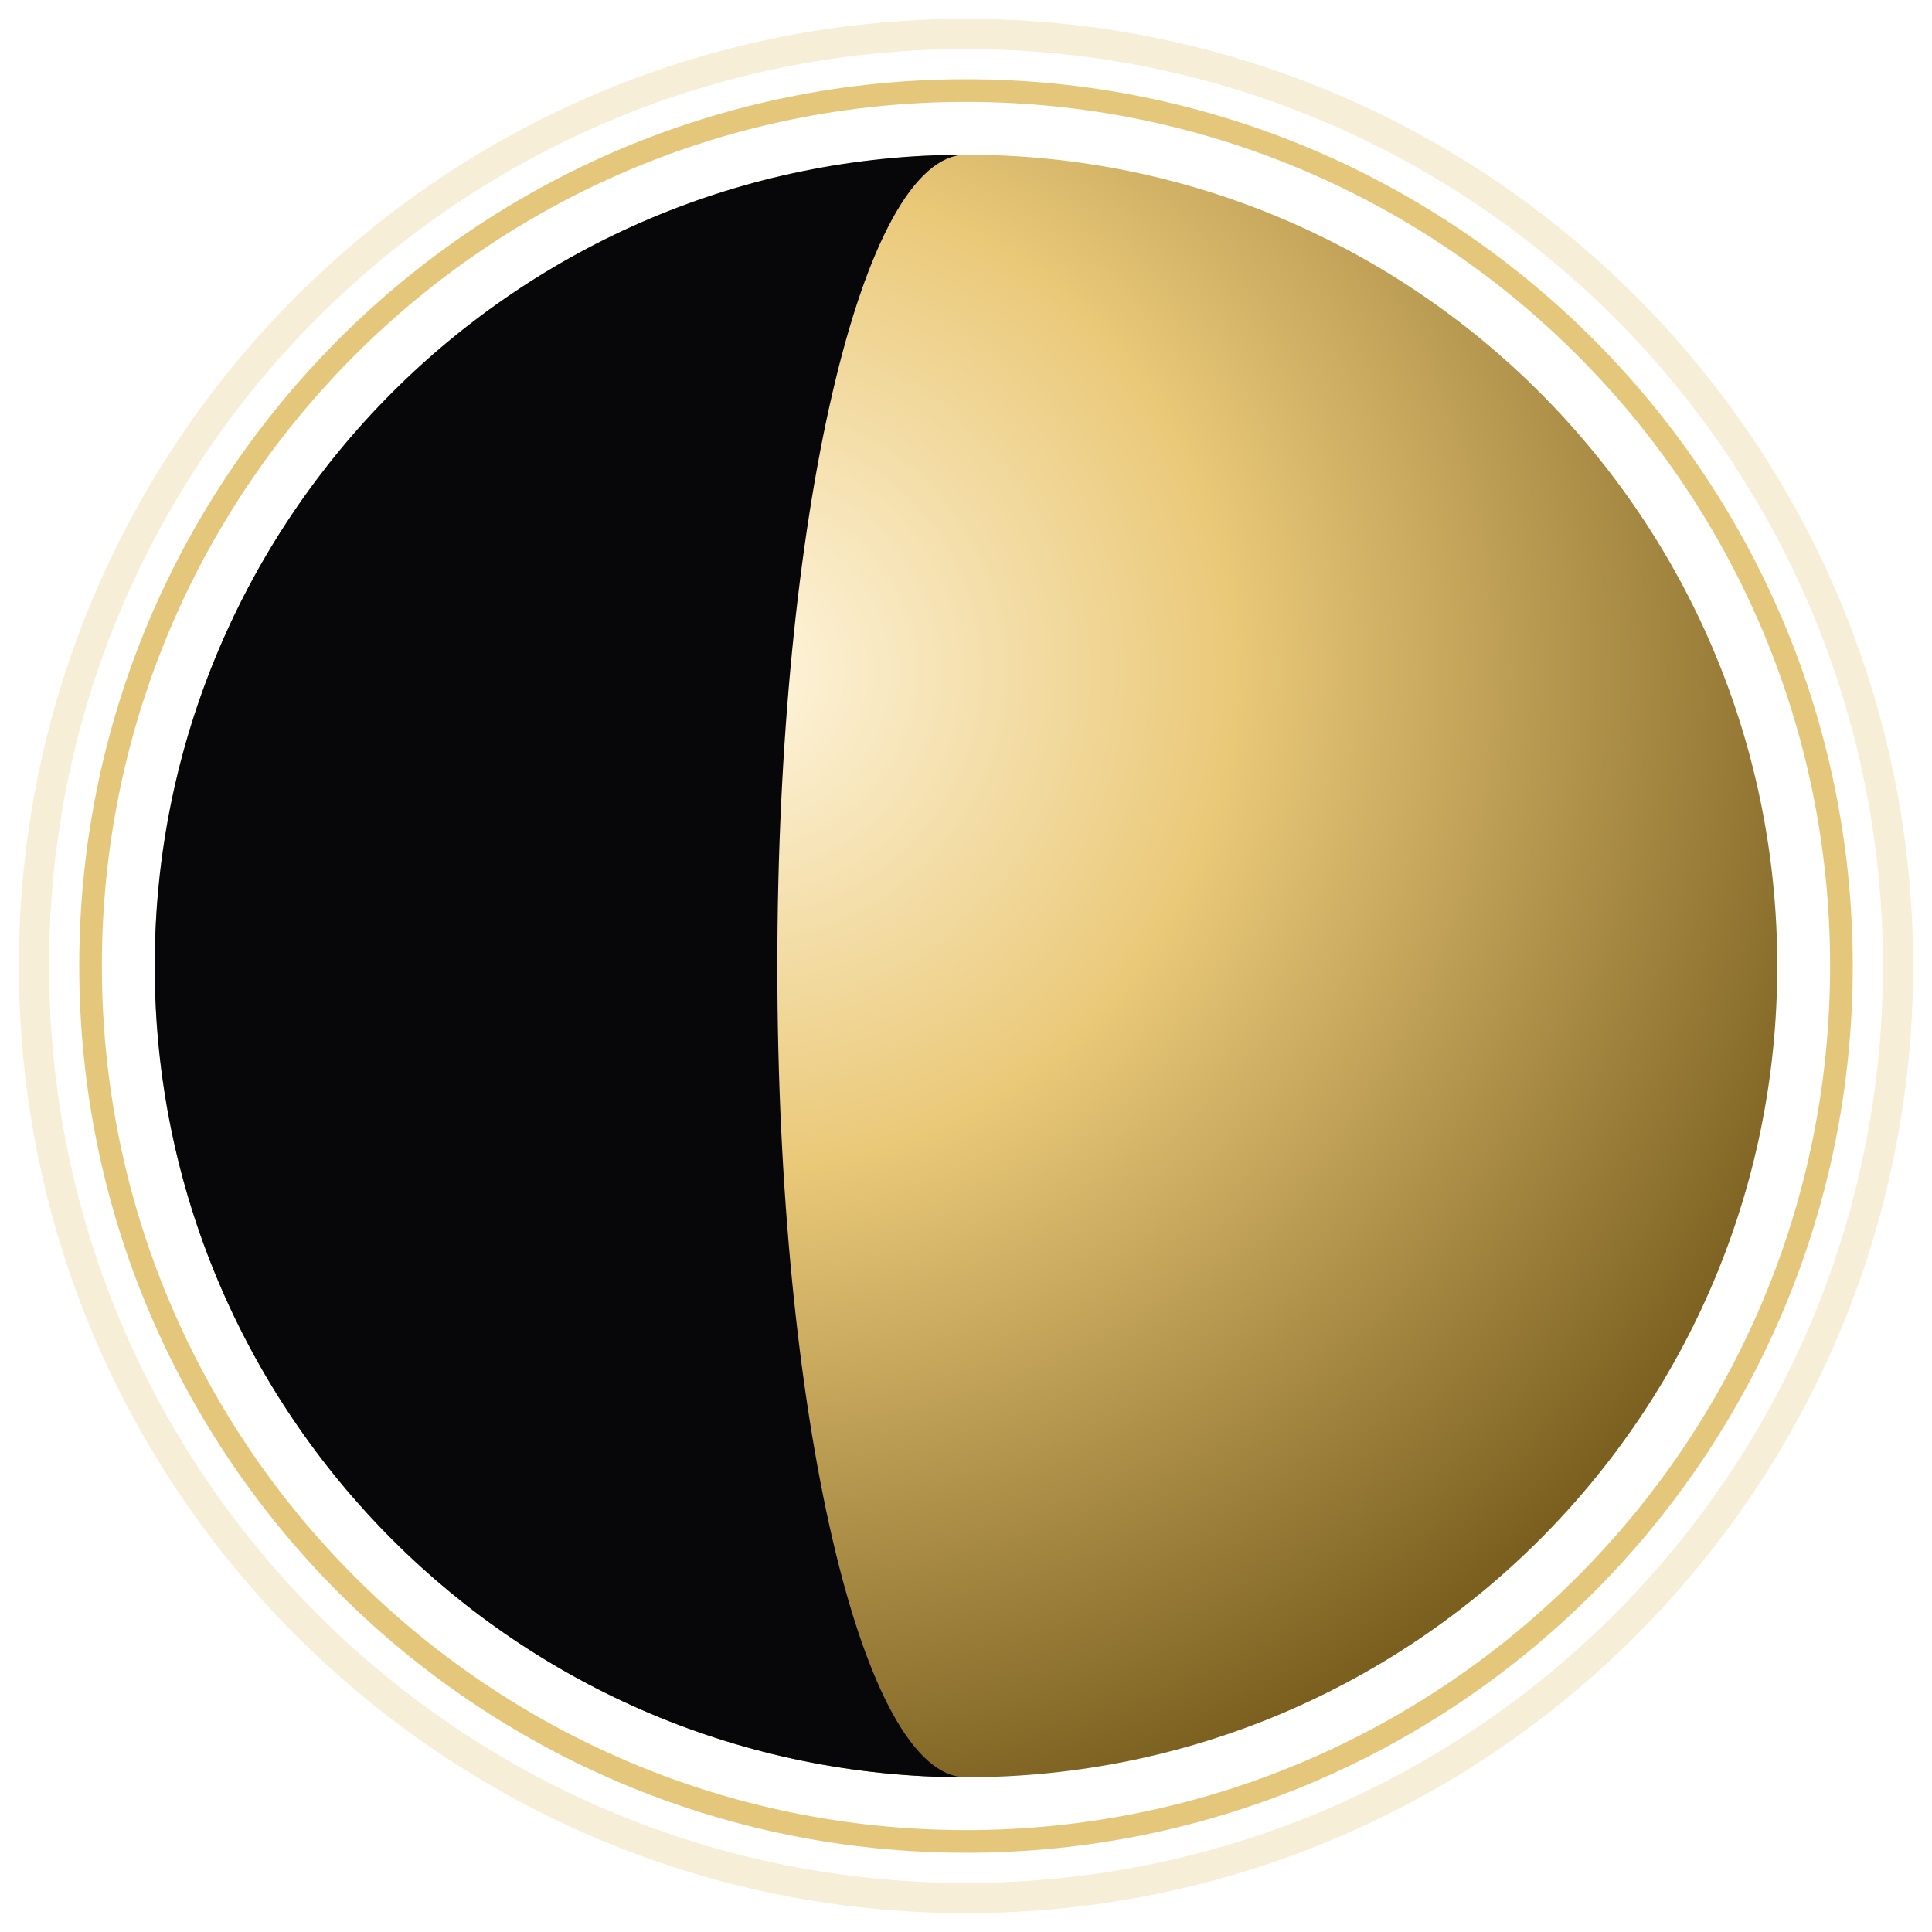
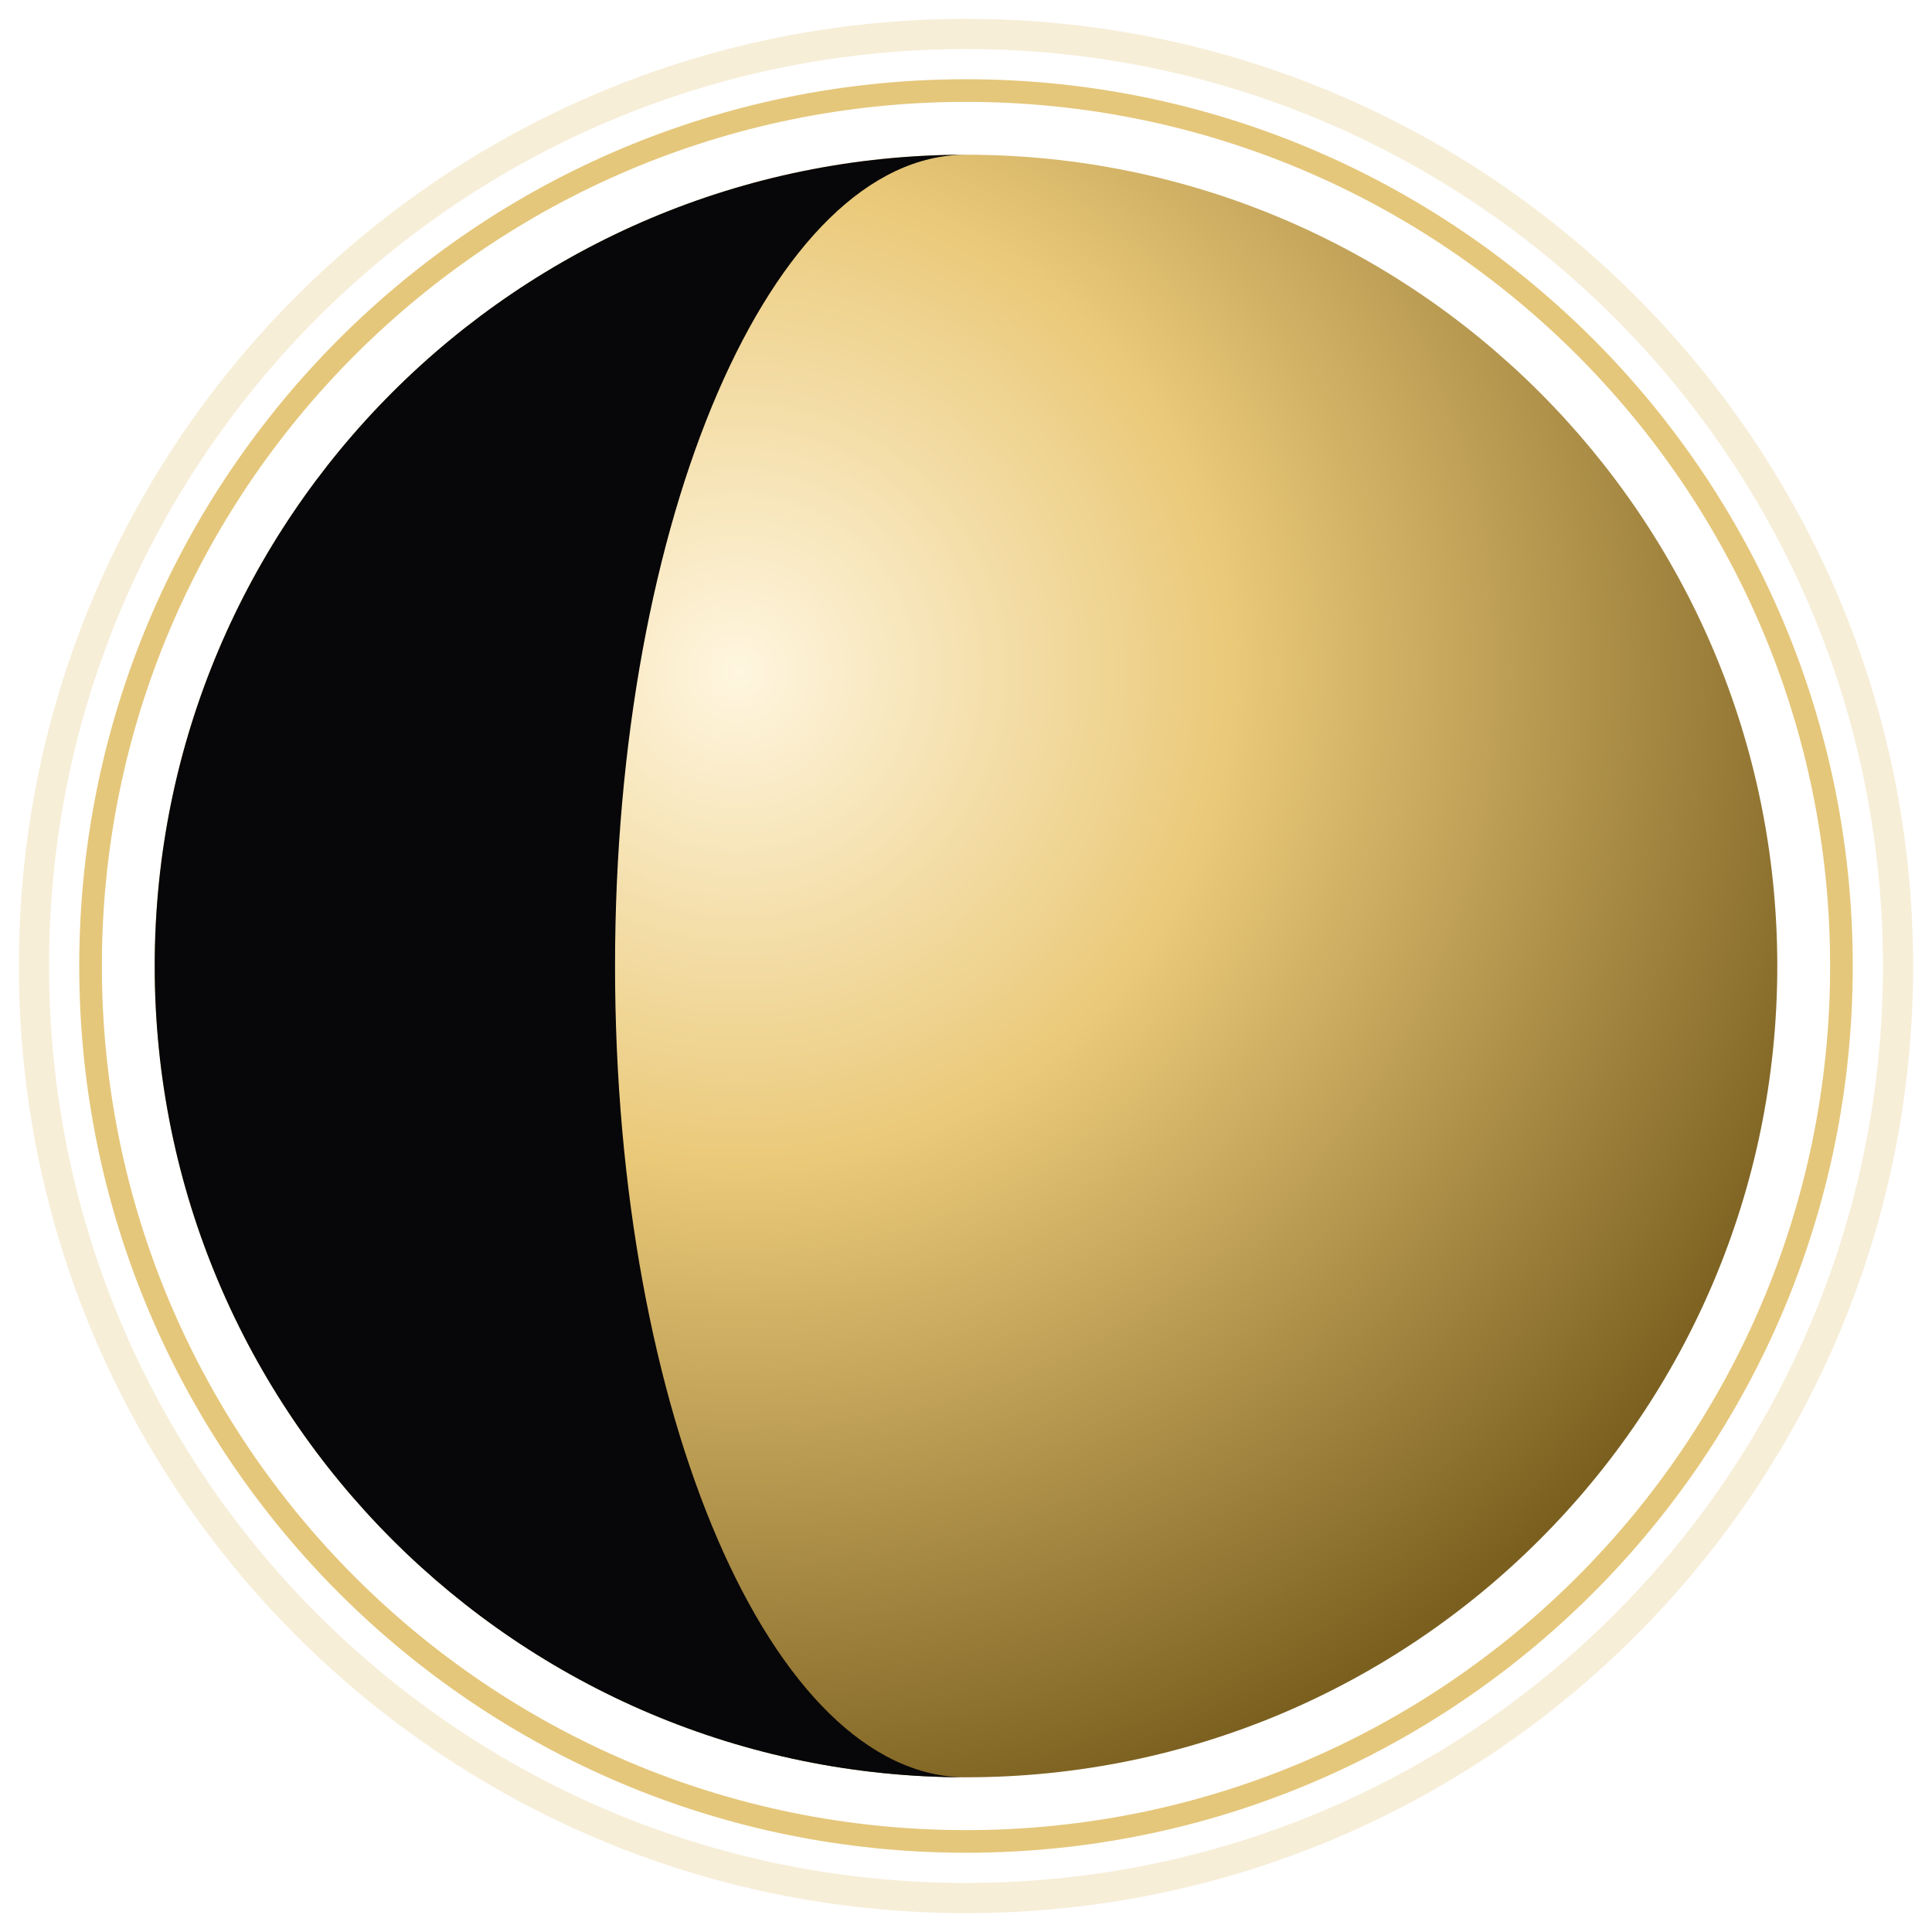
<svg xmlns="http://www.w3.org/2000/svg" viewBox="0 0 512 512" width="512" height="512">
  <defs>
    <radialGradient id="moonGold" cx="36%" cy="32%" r="72%">
      <stop offset="0%" stop-color="#FFF6E0" />
      <stop offset="42%" stop-color="#EAC979" />
      <stop offset="100%" stop-color="#7A5F1F" />
    </radialGradient>
  </defs>
  <circle cx="256" cy="256" r="215" fill="url(#moonGold)" />
-   <path d="M 256 41 A 215 215 0 0 0 256 471 A 49.995 215 0 0 1 256 41 Z" fill="#070608" fill-opacity="1.0" />
+   <path d="M 256 41 A 215 215 0 0 0 256 471 A 93.009 215 0 0 1 256 41 Z" fill="#070608" fill-opacity="1.0" />
  <circle cx="256" cy="256" r="247" fill="none" stroke="#E5C77B" stroke-opacity="0.3" stroke-width="8.0" />
  <circle cx="256" cy="256" r="232" fill="none" stroke="#E5C77B" stroke-opacity="1.0" stroke-width="6.0" />
</svg>
